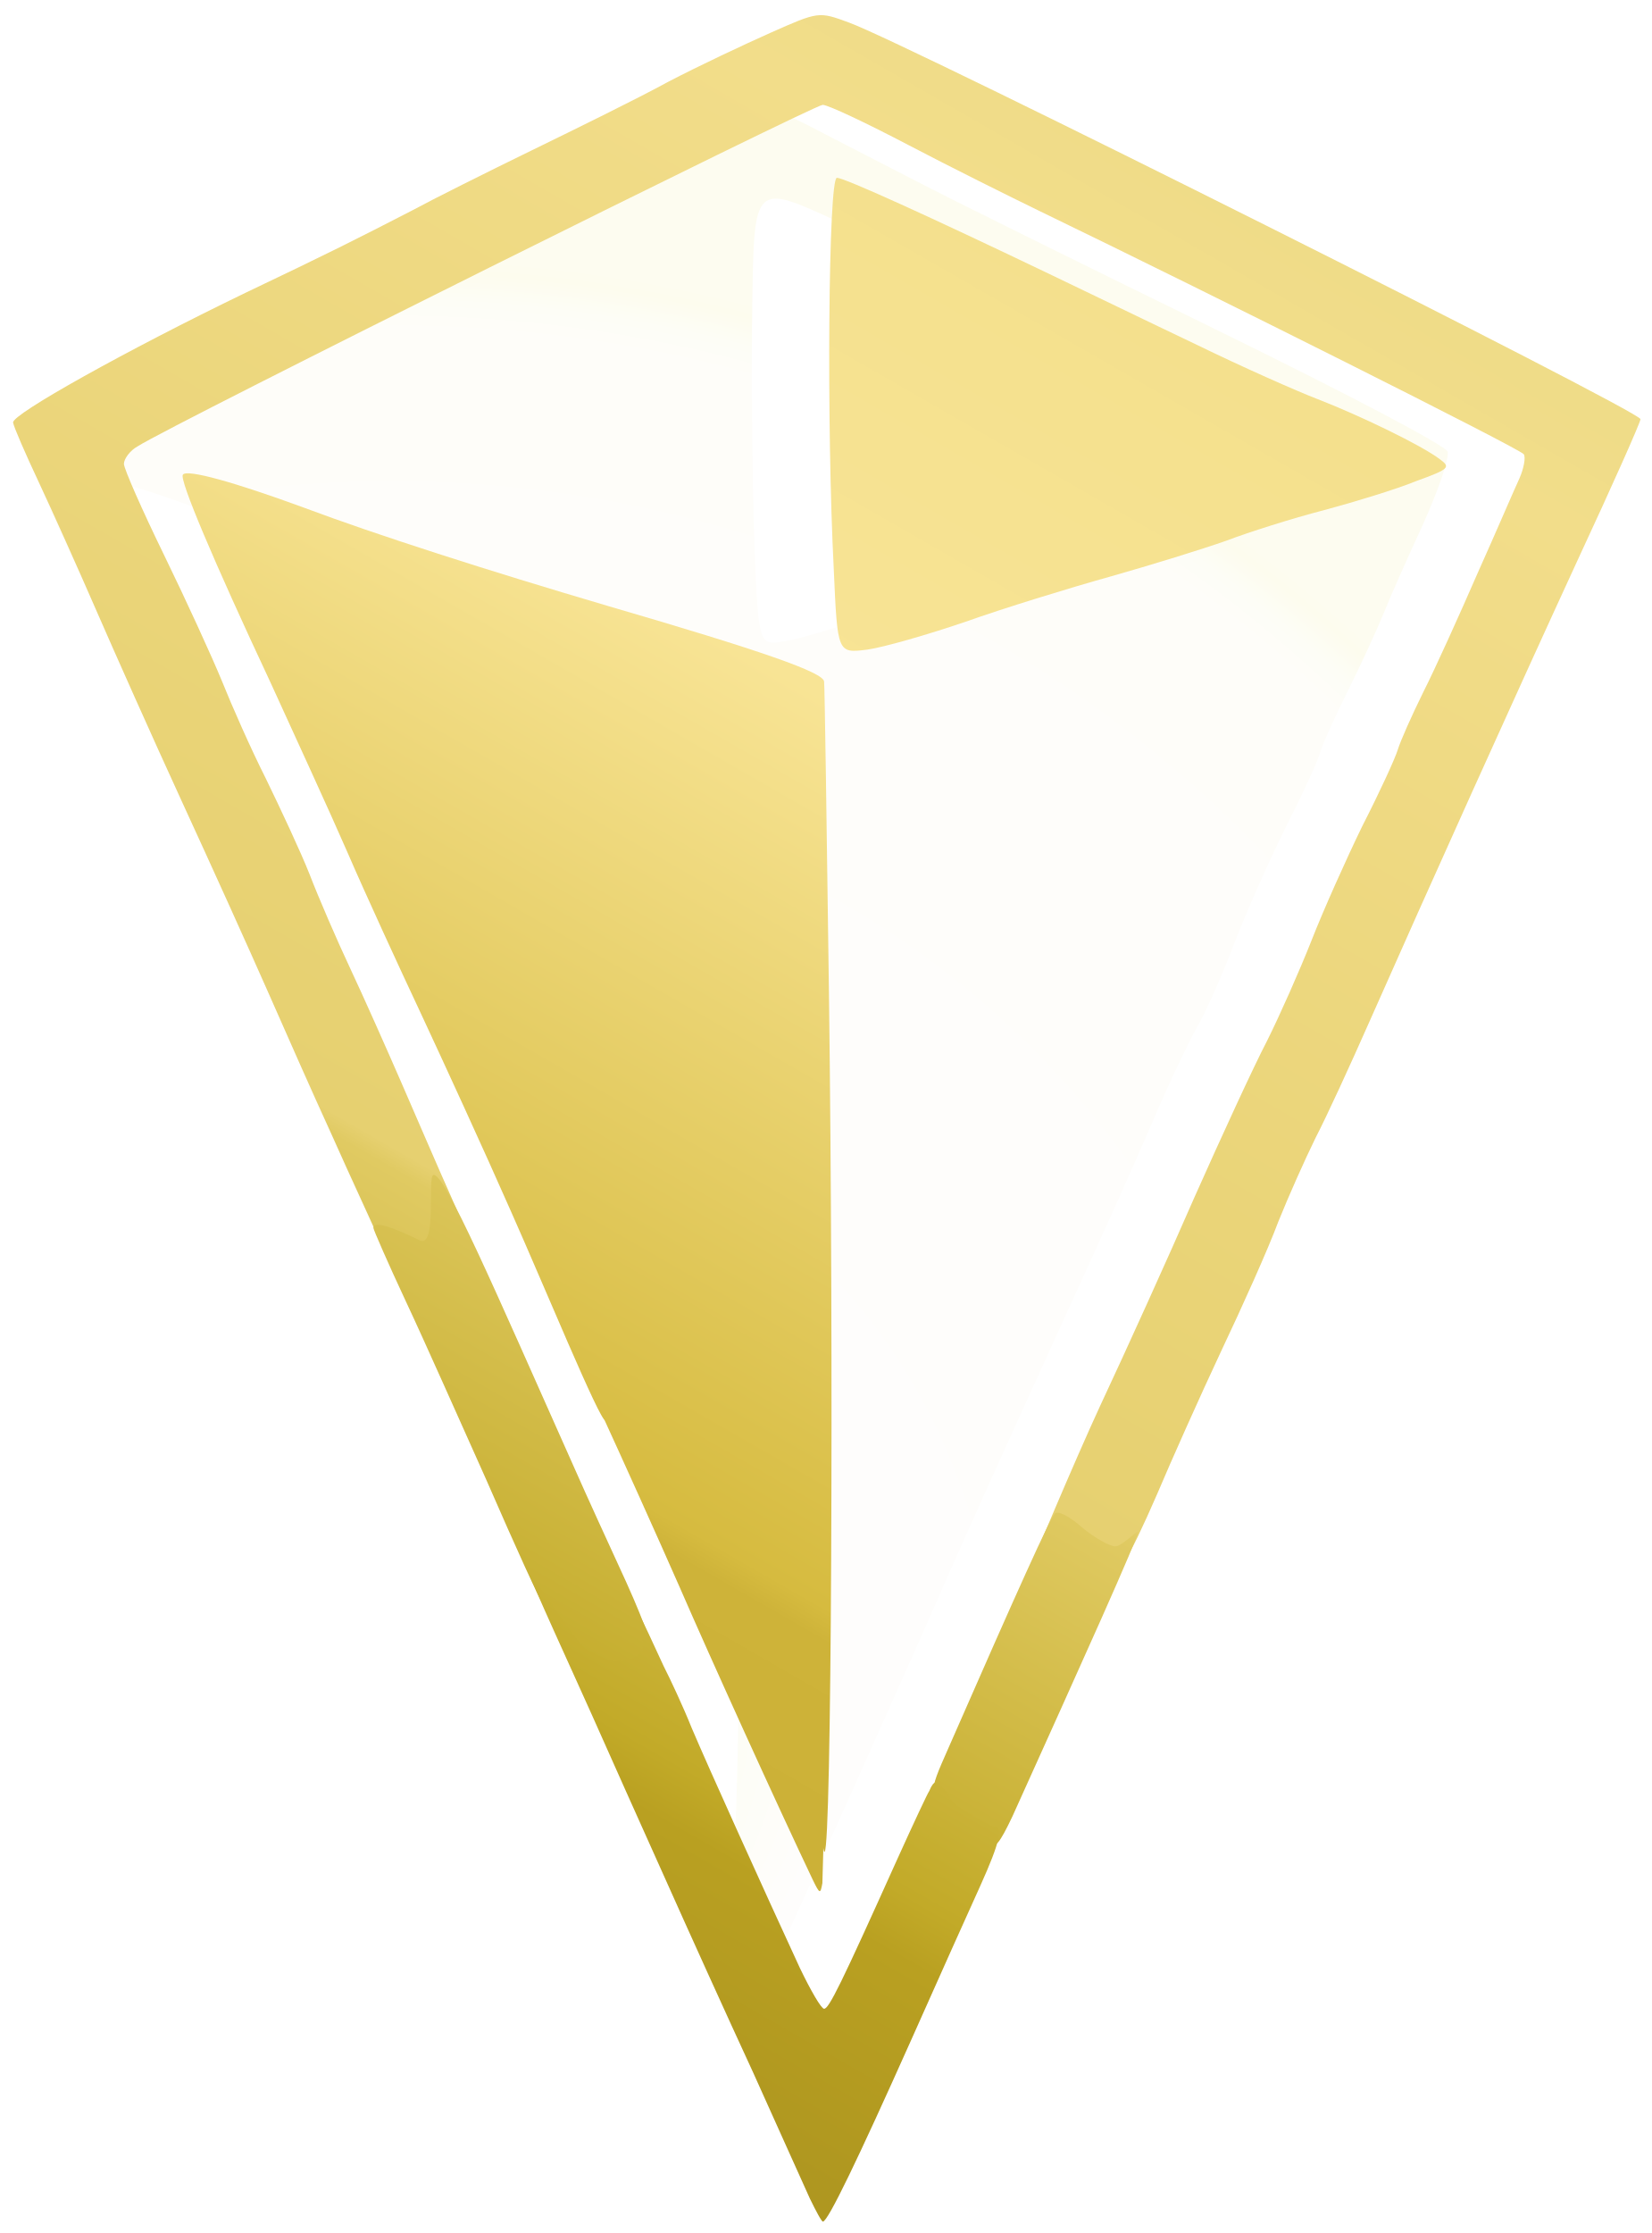
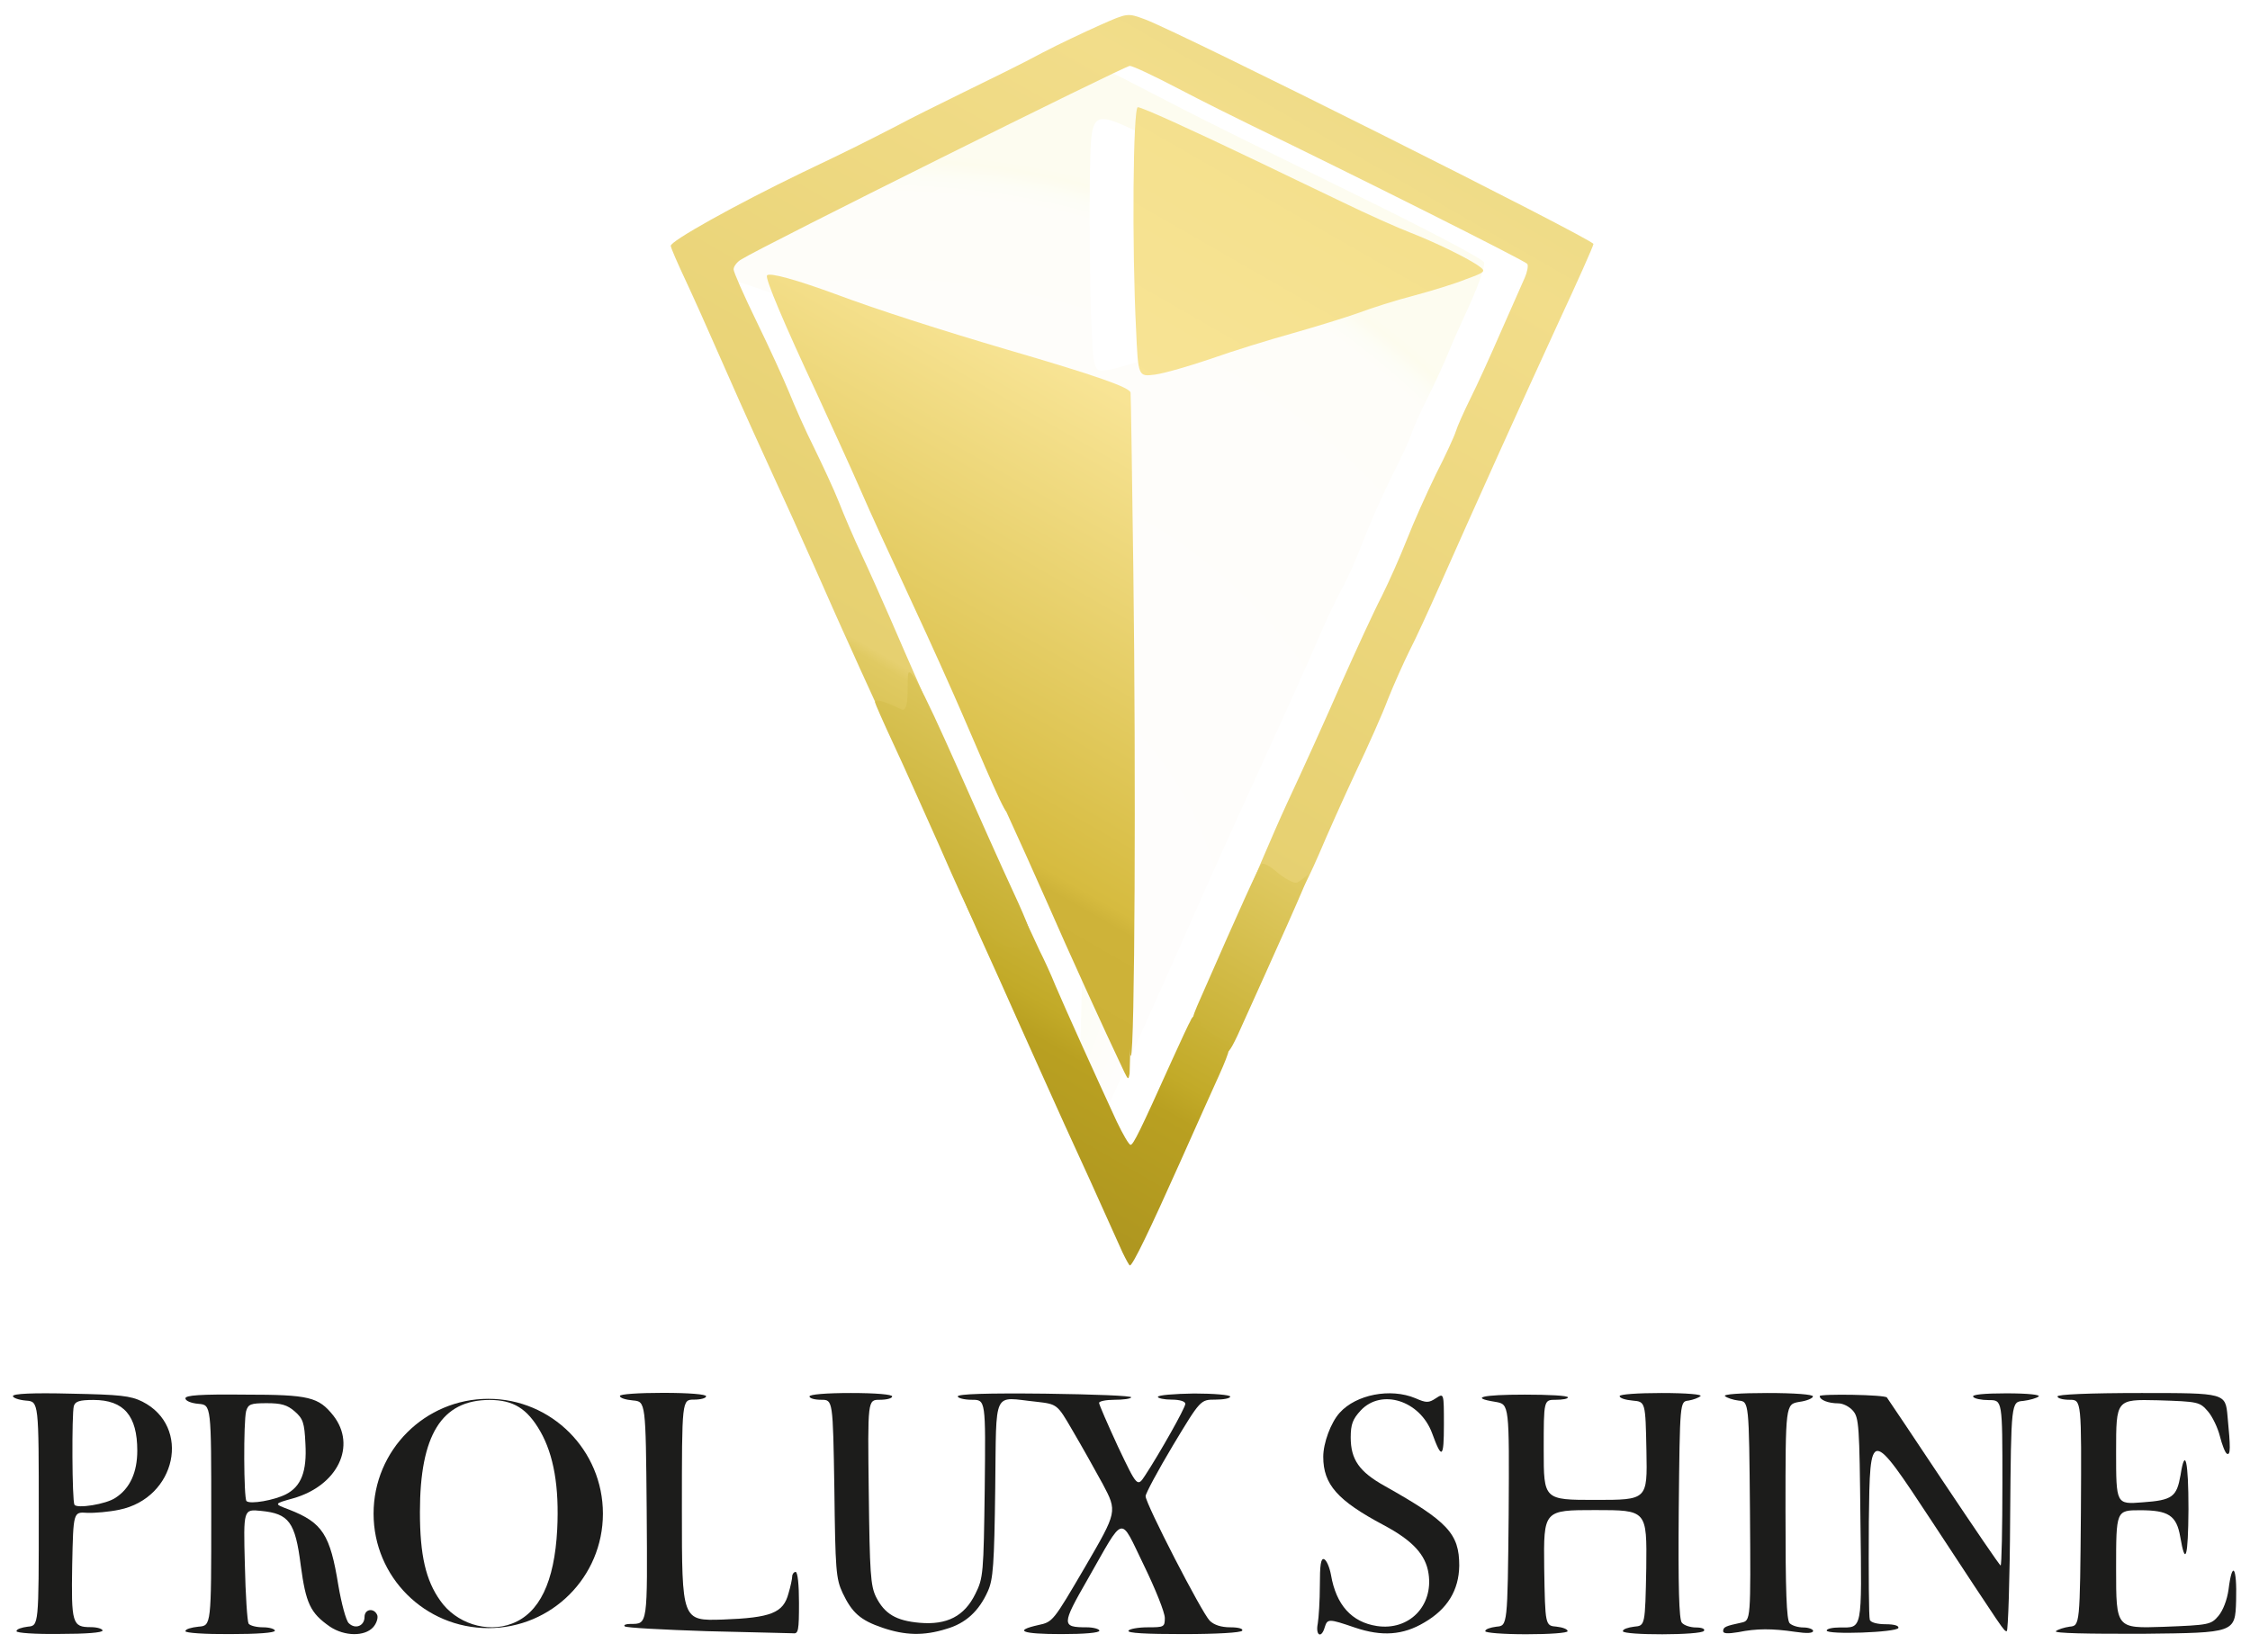
- <svg xmlns="http://www.w3.org/2000/svg" version="1.0" id="Layer_1" viewBox="406.9 29.4 579.9 783.7" xml:space="preserve">
+ <svg xmlns="http://www.w3.org/2000/svg" version="1.0" id="Layer_1" viewBox="-3.8 25.4 1393.1 1022.9" xml:space="preserve">
  <style type="text/css">
	.st0{fill:#FDFCF7;}
	.st1{fill:url(#SVGID_1_);}
	.st2{fill:url(#SVGID_00000072260000359841316440000000086335074002552501_);}
	.st3{fill:url(#SVGID_00000177464621674592823920000013019901056619517848_);}
	.st4{fill:url(#SVGID_00000176750437426105328110000017052752061297467815_);}
	.st5{fill:url(#SVGID_00000059286127925121226550000010734834657263999618_);}
	.st6{fill:url(#SVGID_00000121981984631105539330000004903329516952889766_);}
	.st7{fill:url(#SVGID_00000096030669529274879800000010459660984157003661_);}
	.st8{fill:url(#SVGID_00000042723313704451974960000001973108109769107073_);}
	.st9{fill:#1C1C1B;}
</style>
  <g>
    <radialGradient id="SVGID_1_" cx="208.922" cy="813.67" r="180.92" gradientTransform="matrix(2.8346 0 0 -2.8346 -47.7008 2928.598)" gradientUnits="userSpaceOnUse">
      <stop offset="0.12" style="stop-color:#FDFCE6" />
      <stop offset="0.22" style="stop-color:#FCFAE7" />
      <stop offset="0.23" style="stop-color:#FDFDF5" />
      <stop offset="0.31" style="stop-color:#FEFDFC" />
      <stop offset="0.93" style="stop-color:#FEFDF9" />
      <stop offset="0.95" style="stop-color:#FDFDF6" />
      <stop offset="0.97" style="stop-color:#FDFCEE" />
      <stop offset="0.98" style="stop-color:#FDFCF0" />
      <stop offset="1" style="stop-color:#FDFCF0" />
    </radialGradient>
    <path class="st1" d="M656,721.9c-12.6-26.9-34.6-75.8-34.6-76.4s-8.3-19-18.4-41c-10-22-21.6-47.4-25.4-56.1   c-3.8-8.8-14.7-32.9-24.1-53.4c-9.4-20.5-21.3-47-26.7-58.7c-5.3-11.7-11.7-26-14.1-32c-2.1-5.8-8.3-19.9-13.7-31   S487,346.4,483.8,338c-3.2-8.1-10.2-23.3-15.4-33.7c-5.1-10.2-12-25.6-15.4-34.2c-3.4-8.3-12.6-28.4-20.3-44.2   c-7.7-15.8-14.1-31.2-14.1-34.2c0-3.2,1.9-6.6,4.9-8.3c15.6-10,238-119.8,242.3-119.8c3,0,14.1,4.5,24.8,9.8   c10.7,5.6,28.2,14.5,38.6,19.9c10.7,5.6,56.4,28.2,101.8,50.4c51.9,25.4,83.3,42.1,84.1,44.2c0.6,2.3-3,12.8-8.5,25.2   c-5.3,11.5-11.7,25.8-13.9,31.4c-2.3,5.6-7.9,17.9-12.6,27.3c-4.7,9.4-9.2,19.4-10,22.4c-0.9,3-6.4,14.9-12.4,26.7   c-5.8,11.7-13.9,30.1-17.9,40.6c-4.1,10.7-10,24.1-13.5,29.9c-3.2,6-9.8,19.9-14.5,31c-4.7,11.1-17.9,40.6-29.2,65.1   c-11.3,24.8-29.7,65.1-40.6,89.7c-20.7,47.2-53.6,120.2-64.9,144.7c-4.7,9.8-7.9,14.3-10.5,14.3C663.9,736.2,660.7,731.7,656,721.9   L656,721.9z M666.7,581c0.2-51.4,0-140-0.9-197s-1.7-106.1-1.7-109.1c0-7.7-6.8-10.5-75.8-30.7c-42.7-12.6-81.1-25-108.9-35.2   c-20.9-7.9-35.2-12-35.2-10c0,2.1,13.2,32.2,29.9,67.7c9.6,20.5,22.2,48.5,28.2,61.9c6,13.5,17.1,38,24.8,54.4   c15.2,32.4,52.5,115.1,86.7,192.1c43.1,96.9,48.9,108.7,50.6,104C665.4,676.4,666.3,632.4,666.7,581L666.7,581z M715.2,244.7   c13.2-4.7,33.1-10.9,43.8-13.7c10.7-3,32.4-9.4,48.2-14.7c15.8-5.1,38.6-12.4,50.8-16c12.4-3.6,21.3-7.5,20.7-8.8   c-1.9-2.8-24.8-14.3-41-20.3c-12-4.5-41.8-18.4-89.2-41.6c-9.4-4.5-30.5-14.5-47-22.2c-29.9-13.9-29.9-13.9-30.5,28.4   c-0.4,23.1,0,59.6,0.6,81.1c1.5,39.1,1.5,39.1,10.5,37.6C686.8,253.9,701.7,249.4,715.2,244.7z" />
  </g>
  <g>
    <linearGradient id="SVGID_00000021832643268624641600000004012229103790398896_" gradientUnits="userSpaceOnUse" x1="195.979" y1="832.167" x2="287.846" y2="992.145" gradientTransform="matrix(2.8346 0 0 -2.8346 -47.7008 2928.598)">
      <stop offset="0" style="stop-color:#CCB137" />
      <stop offset="0.12" style="stop-color:#CEB339" />
      <stop offset="0.14" style="stop-color:#D6BB3F" />
      <stop offset="0.67" style="stop-color:#F8E495" />
      <stop offset="1" style="stop-color:#F4E08D" />
    </linearGradient>
    <path style="fill:url(#SVGID_00000021832643268624641600000004012229103790398896_);" d="M693.4,593c-0.6-48.5-1.9-89.7-2.8-91.8   c-0.6-1.9-4.5-4.7-8.1-6.2c-3.8-1.5-8.3-3.8-10.2-5.6c-1.7-1.5-7.7-4.1-13.2-5.8c-8.8-2.6-10.7-2.6-17.9,0.9   c-4.5,1.9-13.5,4.7-19.9,6c-6.4,1.1-0.4,37-1.9,37.4c-1.9,0.4-21.6-47.5-33.1-73.3c-9.6-21.8-23.9-52.9-31.6-69.4   c-7.7-16.4-19.4-41.8-25.8-56.6c-6.4-14.7-18.8-41.6-27.1-59.8c-20.1-42.9-32-71.1-30.7-72.8c1.3-2.1,18.6,2.8,42.3,11.5   c25.6,9.6,64.9,22.2,107,34.6c54.2,15.8,75.6,23.3,75.8,26.5c0.2,0.6,0.9,49.7,1.7,109.1c1.7,129.8,0.9,299.3-1.5,301.6   C695.1,680.6,693.8,641.5,693.4,593L693.4,593z" />
    <linearGradient id="SVGID_00000152261062763622292340000016212470713755007381_" gradientUnits="userSpaceOnUse" x1="172.187" y1="798.064" x2="293.625" y2="1009.107" gradientTransform="matrix(2.8346 0 0 -2.8346 -47.7008 2928.598)">
      <stop offset="0" style="stop-color:#AF9720" />
      <stop offset="0.12" style="stop-color:#B9A021" />
      <stop offset="0.15" style="stop-color:#C2AA28" />
      <stop offset="0.36" style="stop-color:#E0CA62" />
      <stop offset="0.37" style="stop-color:#E6D070" />
      <stop offset="0.94" style="stop-color:#F2DD8A" />
      <stop offset="1" style="stop-color:#EFDC88" />
    </linearGradient>
    <path style="fill:url(#SVGID_00000152261062763622292340000016212470713755007381_);" d="M795.4,574c-6-1.7-27.8,11.5-27.8,8.3   c0-0.9,16.7-40.5,25.6-59.7c9-19.2,23.9-52.1,33.1-73.2c9.4-21.1,20.7-45.7,25.4-54.7c4.5-9,11.5-24.8,15.6-35.2   c4.1-10.5,12.2-28.6,17.9-40.3c6-11.7,11.5-23.7,12.4-26.7c0.9-3,4.9-12,9-20.3c4.1-8.1,12.6-26.9,19-41.6   c6.6-14.7,13-29.7,14.7-33.3c1.5-3.4,2.3-7.5,1.5-8.5c-1.3-1.9-109.5-56.1-170.1-85.4c-10.5-5.1-31.2-15.4-45.9-23.1   c-14.7-7.7-28.2-14.1-30.1-14.1c-3,0-228.8,112.3-240.4,119.8c-2.8,1.5-4.9,4.5-4.9,6.2c0,1.7,6.4,16.2,14.1,32   c7.7,15.8,16.9,35.9,20.3,44.2c3.4,8.5,10.2,23.9,15.4,34.2c5.1,10.5,12.2,25.6,15.4,33.7c3.2,8.3,9.6,23.1,14.3,33.1   c4.7,10,12.6,27.8,17.7,39.5c5.1,11.7,13,30.1,17.7,40.6c4.7,10.7,8.1,19.9,7.5,20.9c-3,4.9-27,9.6-29.1,2.4   c-0.6-2.1-14.7-32.3-20.6-45.7c-6.2-13.5-16.2-36.1-22.4-50.2S481,333,470.7,310.6c-10.2-22.2-23.7-52.5-30.1-67.2   c-6.4-14.7-15.4-34.8-20.1-44.8c-4.7-10-8.8-19.4-9-20.9c-0.6-2.8,39.9-25.4,81.5-45.5c29.2-13.9,39.3-19,58.7-29   c7-3.8,25.8-13.2,41.6-20.9s37.6-18.4,48-24.1c10.7-5.6,26.9-13.2,36.1-17.3c16.9-7.5,16.9-7.5,27.5-3.6   c20.3,7.3,277.9,136.4,277.9,139.2c0,1.1-9.8,23.1-21.8,48.9c-22.8,49.5-52.7,115.9-73.2,162.2c-6.8,15.4-15.2,33.7-19,41   c-3.6,7.3-9.6,20.7-13.2,29.7c-3.4,9.2-12.6,29.7-20.1,45.5c-7.5,16-17.5,38.4-22.4,50c-4.9,11.3-9.6,21.1-10.5,21.6   C802.2,575.5,798.8,575.1,795.4,574L795.4,574z" />
    <linearGradient id="SVGID_00000042714456875572440150000016255511722506972820_" gradientUnits="userSpaceOnUse" x1="210.411" y1="823.88" x2="302.278" y2="983.857" gradientTransform="matrix(2.8346 0 0 -2.8346 -47.7008 2928.598)">
      <stop offset="0" style="stop-color:#CCB137" />
      <stop offset="0.12" style="stop-color:#CEB339" />
      <stop offset="0.14" style="stop-color:#D6BB3F" />
      <stop offset="0.67" style="stop-color:#F8E495" />
      <stop offset="1" style="stop-color:#F4E08D" />
    </linearGradient>
    <path style="fill:url(#SVGID_00000042714456875572440150000016255511722506972820_);" d="M699.6,229.3   c-2.6-50.6-1.9-137.5,1.1-137.5c2.6,0,32.7,13.7,73.2,33.1c13,6.2,36.7,17.7,52.9,25.4c16.2,7.9,35.4,16.4,42.7,19.2   c14.5,5.6,36.5,16.2,42.9,21.1c3.8,2.8,3.4,3.4-8.5,7.7c-6.8,2.8-21.6,7.3-32.4,10.2c-10.9,2.8-26.3,7.7-34.2,10.7   c-7.9,2.8-26.3,8.5-40.8,12.6c-14.7,4.1-37.4,11.1-50.6,15.8c-13.2,4.5-28.8,9-34.6,9.8C700.9,258.7,700.9,258.7,699.6,229.3   L699.6,229.3z" />
  </g>
  <g>
    <linearGradient id="SVGID_00000108279012768970991410000003325413055293422744_" gradientUnits="userSpaceOnUse" x1="237.155" y1="808.521" x2="329.023" y2="968.499" gradientTransform="matrix(2.8346 0 0 -2.8346 -47.7008 2928.598)">
      <stop offset="0" style="stop-color:#CCB137" />
      <stop offset="0.12" style="stop-color:#CEB339" />
      <stop offset="0.14" style="stop-color:#D6BB3F" />
      <stop offset="0.67" style="stop-color:#F8E495" />
      <stop offset="1" style="stop-color:#F4E08D" />
    </linearGradient>
    <path style="fill:url(#SVGID_00000108279012768970991410000003325413055293422744_);" d="M692.3,689.3   c-12.6-26.5-35.7-77.3-47-103.3c-7.7-17.5-20.1-45-27.5-61.1c-7.5-16-13.7-30.1-13.7-31.4c0-2.1,15.8-6.8,22.6-6.8   c2.1,0,7.9-1.9,12.8-4.5c8.8-4.1,9.6-4.1,20.9-0.9c6.6,1.9,12.4,4.5,13.2,5.6c0.6,1.1,4.9,3.6,9.4,5.3c4.5,1.9,9,4.9,9.6,6.8   c1.7,3.8,4.9,139.9,3,191.3C694.9,694.2,694.7,694.2,692.3,689.3L692.3,689.3z" />
    <linearGradient id="SVGID_00000100347240542153133020000004558923683833560726_" gradientUnits="userSpaceOnUse" x1="252.413" y1="754.063" x2="379.163" y2="974.337" gradientTransform="matrix(2.8346 0 0 -2.8346 -47.7008 2928.598)">
      <stop offset="0" style="stop-color:#AF9720" />
      <stop offset="0.12" style="stop-color:#B9A021" />
      <stop offset="0.15" style="stop-color:#C2AA28" />
      <stop offset="0.36" style="stop-color:#E0CA62" />
      <stop offset="0.37" style="stop-color:#E6D070" />
      <stop offset="0.94" style="stop-color:#F2DD8A" />
      <stop offset="1" style="stop-color:#EFDC88" />
    </linearGradient>
    <path style="fill:url(#SVGID_00000100347240542153133020000004558923683833560726_);" d="M755.7,674.6c0-1.1-0.9-2.1-1.9-2.1   c-1.3,0-6.4-3-11.7-6.4c-9.6-6.6-9.6-6.6-2.3-23.1c24.8-56.6,35.7-80.7,37.4-82.4c1.1-1.1,5.1,0.9,9.6,4.9   c4.3,3.6,9.6,6.6,11.7,6.6c2.3,0,7.9-6,7.9-5.1c0,2.3-19.7,45.9-44,99.7C757.8,676.5,755.7,678.9,755.7,674.6L755.7,674.6z" />
    <linearGradient id="SVGID_00000114034611272709121740000000234972840162867634_" gradientUnits="userSpaceOnUse" x1="189.672" y1="785.287" x2="329.374" y2="1028.069" gradientTransform="matrix(2.8346 0 0 -2.8346 -47.7008 2928.598)">
      <stop offset="0" style="stop-color:#AF9720" />
      <stop offset="0.12" style="stop-color:#B9A021" />
      <stop offset="0.15" style="stop-color:#C2AA28" />
      <stop offset="0.36" style="stop-color:#E0CA62" />
      <stop offset="0.37" style="stop-color:#E6D070" />
      <stop offset="0.94" style="stop-color:#F2DD8A" />
      <stop offset="1" style="stop-color:#EFDC88" />
    </linearGradient>
    <path style="fill:url(#SVGID_00000114034611272709121740000000234972840162867634_);" d="M611.2,610.8   c-7.9-4.9-11.3-11.1-33.7-62.3c-9.2-20.5-21.6-48.5-28-62.1c-6.4-13.7-11.5-25.4-11.5-26c0-2.3,4.7-1.3,16.2,4.3   c6.2,3,2.7-22.2,4.8-22.9c3.8-1.3,21.2,39.3,49,101.6c4.7,10.7,13.2,29.2,18.8,41.4c7.5,16.7,9.4,23.1,7.9,25.6   C631.5,615.5,619.1,615.7,611.2,610.8L611.2,610.8z" />
  </g>
  <g>
    <linearGradient id="SVGID_00000063593565894513305410000008692476817627927191_" gradientUnits="userSpaceOnUse" x1="233.315" y1="768.722" x2="354.889" y2="980" gradientTransform="matrix(2.8346 0 0 -2.8346 -47.7008 2928.598)">
      <stop offset="0" style="stop-color:#AF9720" />
      <stop offset="0.12" style="stop-color:#B9A021" />
      <stop offset="0.15" style="stop-color:#C2AA28" />
      <stop offset="0.36" style="stop-color:#E0CA62" />
      <stop offset="0.37" style="stop-color:#E6D070" />
      <stop offset="0.94" style="stop-color:#F2DD8A" />
      <stop offset="1" style="stop-color:#EFDC88" />
    </linearGradient>
    <path style="fill:url(#SVGID_00000063593565894513305410000008692476817627927191_);" d="M691.2,801c-1.9-4.3-10.9-24.1-19.9-44.2   c-9.2-19.9-23.1-50.6-31-68.3c-7.9-17.5-19.4-43.3-25.6-57.2c-6.2-13.9-22.2-48.6-21.8-49.3c0.6-0.6,16.1,23.9,19.9,26.2   c8.8,5.3,14.1,5.6,19.2,1.1c3.4-3.2-10.1-34.3,7.9,4.9c2.3,4.5,6.8,14.1,9.8,21.6c5.8,13.7,25.8,57.9,38,84.3   c3.8,7.9,7.5,14.3,8.5,14.3c1.7,0,5.8-8.3,25.6-52.3c5.8-12.8,10.9-23.7,11.3-24.1c3.4-8.3,5.3,2.1,10.7,5.8   c5.3,3.6,10.7,6.6,12,6.6c3.4,0,2.1,5.6-4.7,20.7c-3.6,7.9-14.5,32.2-24.3,54.2c-19,42.5-29.2,63.6-31,63.8   C695.3,809.1,693.4,805.5,691.2,801L691.2,801z" />
  </g>
  <g>
- </g>
+     <path class="st9" d="M6.4,1035.6c0-1.3,3.2-2.3,7-2.8c6.8-0.6,6.8-0.6,6.8-70c0-69.4,0-69.4-7.9-70c-4.5-0.4-8.1-1.7-8.1-2.8   c0-1.5,12.4-2.1,35.9-1.5c30.5,0.6,36.9,1.3,44.2,4.9c30.5,15.4,21.1,59.8-14.3,67c-6.2,1.3-15.2,2.1-19.9,1.9   c-8.5-0.6-8.5-0.6-9.2,32.2c-0.6,36.3,0,38.6,11.5,38.6c4.1,0,7.3,1.1,7.3,2.1c0,1.3-10.2,2.1-26.7,2.1   C17.9,1037.5,6.4,1036.7,6.4,1035.6L6.4,1035.6z M67.7,953c9-5.8,13.5-15.8,13.5-29.2c0-21.6-8.3-31.4-27.1-31.4   c-8.8,0-11.3,0.9-12.2,3.8c-1.3,4.9-1.1,58.7,0.4,61.1C43.8,959.8,61.9,957,67.7,953L67.7,953z" />
+     <path class="st9" d="M111,1035.6c0-1.3,3.6-2.3,8.1-2.8c7.9-0.6,7.9-0.6,7.9-69s0-68.3-7.9-69c-4.7-0.4-8.1-1.9-8.1-3.4   c0-1.9,9-2.6,36.9-2.3c39.9,0,45.5,1.5,54.7,13c14.5,18.6,2.8,43.3-24.8,51.2c-12.2,3.4-12.2,3.4-2.6,7c20.7,8.1,25.4,15.4,30.5,47   c1.9,11.1,4.7,21.6,6.4,23.3c4.1,4.1,9.8,1.7,9.8-3.8c0-5.1,6-5.8,7.9-1.1c0.6,1.9-0.6,5.3-2.6,7.5c-5.3,5.8-17.7,5.6-26.7-0.4   c-12.2-8.5-14.9-14.3-18.1-38c-3.4-26.9-7.3-32-24.6-33.7c-10.9-1.1-10.9-1.1-10,33.1c0.4,18.8,1.5,35.2,2.3,36.7   c0.9,1.3,4.9,2.3,9,2.3s7.3,1.1,7.3,2.1c0,1.3-10.7,2.1-27.8,2.1C123,1037.5,111,1036.7,111,1035.6L111,1035.6z M173.3,950.8   c9.4-4.9,13-14.1,12-31.4c-0.6-13-1.5-15.4-6.6-19.9c-4.7-4.1-8.5-5.1-17.3-5.1c-10,0-11.5,0.6-12.8,4.9   c-1.7,6.6-1.5,53.8,0.2,55.7C150.9,957.2,166.1,954.5,173.3,950.8L173.3,950.8z" />
+     <path class="st9" d="M369.5,962.8c0,39.3-31.8,70.9-70.9,70.9c-39.3,0-71.1-31.6-71.1-70.9s31.8-71.1,71.1-71.1   C337.7,891.7,369.5,923.5,369.5,962.8z M313.2,1030.9c16.9-6.4,26.3-25.6,28-58.3c1.3-26.3-2.1-46.1-10.5-60.8   c-8.1-14.1-16.7-19.4-31.4-19.4c-29.7,0-43.1,21.8-43.1,69.4c0,26.7,3.6,42.3,12.6,54.9C278.6,1030.7,297.6,1036.9,313.2,1030.9   L313.2,1030.9z" />
+     <path class="st9" d="M434,1035.6c-27.1-0.9-50.2-2.1-51-3c-0.9-0.9,0.9-1.5,3.6-1.5c10.7,0,10.5,1.1,10-70.7   c-0.6-67-0.6-67-8.5-67.7c-4.5-0.4-8.1-1.5-8.1-2.8c0-1.1,11.5-1.9,26.7-1.9c16.4,0,26.7,0.9,26.7,2.1s-3.4,2.1-7.5,2.1   c-7.5,0-7.5,0-7.5,68.5s0,68.5,25.2,67.7c30.1-1.1,37.6-4.1,40.8-16.2c1.3-4.3,2.3-9.2,2.3-10.5c0-1.5,1.1-2.8,2.1-2.8   c1.3,0,2.1,7.9,2.1,19.2c0,17.1-0.4,19.2-3.6,18.8C485.2,1036.9,461.3,1036.2,434,1035.6L434,1035.6z" />
+     <path class="st9" d="M542.7,1033.5c-13.9-4.7-19-9.4-24.8-21.6c-4.1-8.8-4.5-14.1-5.1-64.5c-0.9-55.1-0.9-55.1-8.1-55.1   c-4.1,0-7.3-0.9-7.3-2.1s10-2.1,25.6-2.1c15.6,0,25.6,0.9,25.6,2.1s-3.4,2.1-7.7,2.1c-7.5,0-7.5,0-6.8,57.2   c0.6,50.2,1.1,57.9,4.5,64.9c5.3,10.5,12.4,14.7,26.9,16c17.1,1.5,27.8-4.1,34.6-17.9c4.9-9.8,5.1-12.6,5.8-65.1   c0.6-55.1,0.6-55.1-7.9-55.1c-4.9,0-8.8-1.1-8.8-2.1c0-1.5,18.1-2.1,54.2-1.7c29.9,0.4,53.8,1.3,53.2,2.3   c-0.4,0.9-5.1,1.5-10.5,1.5c-5.1,0-9.4,0.9-9.4,1.9c0,1.1,5.3,13.2,11.7,27.1c12,25.2,12,25.2,16.9,17.7   c8.3-12.6,24.8-41.6,24.8-44.2c0-1.5-3.4-2.6-8.5-2.6c-4.7,0-8.5-0.9-8.5-1.7c0-1.1,10-1.9,22.4-2.1c12.4,0,22.4,0.9,22.4,1.9   c0,1.1-4.1,1.9-9.2,1.9c-9.2,0-9.2,0-26.3,28.4c-9.2,15.4-16.9,29.7-16.9,31.4c0,4.7,34.8,72.2,39.7,77.1c2.6,2.6,7,4.1,12.8,4.1   c5.1,0,8.1,0.9,7.3,2.1s-15.4,2.1-36.5,2.1c-23.1,0-34.8-0.6-33.9-2.1c0.6-1.1,6-2.1,12-2.1c10,0,10.5-0.2,10.5-5.8   c0-3.4-5.8-17.9-13-32.7c-15.2-31.2-11.5-32-34.8,8.8c-16.2,28.2-16.2,29.7-0.6,29.7c4.3,0,7.9,1.1,7.9,2.1c0,1.3-9.2,2.1-23.5,2.1   c-24.6,0-29.9-2.1-14.3-5.6c9-1.9,9.2-2.3,29-36.1c19.9-34.2,19.9-34.2,10.9-51.2c-5.1-9.4-13.5-24.3-18.8-33.3   c-9.4-16.2-9.4-16.2-22.4-17.7c-27.3-2.8-24.6-8.8-25.4,53.6c-0.6,47.4-1.3,56.4-4.5,63.6c-5.6,12.6-13.9,20.1-25.8,23.5   C568.1,1038.6,556.5,1038.2,542.7,1033.5L542.7,1033.5z" />
+     <path class="st9" d="M812.1,1030.9c0.6-3.6,1.3-14.3,1.3-23.7c0-12.6,0.6-16.9,2.6-16.2c1.5,0.6,3.4,4.9,4.3,9.8   c3.2,18.6,12.8,29.2,28.4,31.6c19.9,3,35-12.4,32-32.4c-1.7-11.7-9.8-20.5-27.8-30.1c-28.6-15.2-37.4-25.2-37.4-42.3   c0-8.5,4.7-21.3,10.2-27.3c10.2-11.3,31.4-15.4,46.8-9c6.8,3,8.3,3,12.8,0c4.9-3.2,4.9-3.2,4.9,16.4c0,20.9-1.3,21.8-7.3,5.3   c-7.5-20.3-31.4-27.8-44.2-14.1c-4.9,5.3-6.2,8.5-6.2,16.7c0,13.7,5.3,21.3,21.1,30.1c39.1,22,46.1,29.5,46.1,49.3   c-0.2,15.2-7.3,26.9-21.6,35.2c-13.2,7.9-26.3,8.8-42.9,3.2c-16.4-5.6-17.1-5.6-18.8-0.2C814.4,1040.3,810.6,1038.4,812.1,1030.9   L812.1,1030.9z" />
+     <path class="st9" d="M915.8,1035.6c0-1.3,3.2-2.3,7-2.8c6.8-0.6,6.8-0.6,7.5-69.2c0.4-68.5,0.4-68.5-8.1-70   c-16.4-2.6-8.3-4.5,18.1-4.5c14.7,0,26.7,0.6,26.7,1.7c0,0.9-3.4,1.5-7.5,1.5c-7.5,0-7.5,0-7.5,31c0,31,0,31,32,31   c32.2,0,32.2,0,31.6-30.3c-0.6-30.5-0.6-30.5-8.5-31.2c-4.5-0.4-8.1-1.5-8.1-2.8c0-1.1,11.3-1.9,26-1.9c15.8,0,25.2,0.9,24.1,1.9   c-1.3,1.1-4.5,2.3-7.5,2.8c-5.3,0.6-5.3,0.6-6,67.7c-0.4,47.6,0.2,67.9,1.9,69.8c1.3,1.7,5.3,3,8.8,3c3.6,0,5.8,0.9,4.9,2.1   c-1.7,2.8-50.2,2.8-50.2,0.2c0-1.3,3.2-2.3,7-2.8c6.8-0.6,6.8-0.6,7.5-36.3c0.4-35.9,0.4-35.9-31.6-35.9s-32,0-31.6,35.9   c0.6,35.7,0.6,35.7,7.7,36.3c3.6,0.4,6.8,1.5,6.8,2.8c0,1.1-11.1,1.9-25.6,1.9S915.8,1036.6,915.8,1035.6L915.8,1035.6z" />
+     <path class="st9" d="M1063.1,1035.6c0-2.6,1.5-3.2,11.3-5.3c5.8-1.3,5.8-1.3,5.3-69.2c-0.6-67.7-0.6-67.7-7-68.3   c-3.4-0.4-7.3-1.7-8.5-2.8c-1.1-1.1,9-1.9,26.3-1.9c17.1,0,28.2,0.9,28.2,2.1c0,1.1-3.8,2.8-8.5,3.4c-8.5,1.5-8.5,1.5-8.5,67.9   c0,48.9,0.6,67.2,2.6,69.2c1.5,1.5,5.3,2.6,8.5,2.6c3.2,0,6,1.1,6,2.1c0,1.5-3.8,1.7-11.1,0.6c-14.3-2.1-23.9-2.1-35.2,0.2   C1065.9,1037.3,1063.1,1037.1,1063.1,1035.6L1063.1,1035.6z" />
+     <path class="st9" d="M1127.2,1035.2c0-1.1,3.6-1.9,8.1-1.9c14.1,0,13.7,2.8,12.8-66.6c-0.6-58.5-0.9-63.4-4.7-67.7   c-2.3-2.6-6.2-4.5-9-4.5c-6.2,0-11.5-2.1-11.5-4.5c0-1.5,40.6-0.9,41.6,0.9c0.2,0.2,16,23.7,35,52.3c19,28.4,34.8,51.7,35.4,51.7   c0.6,0,1.1-23.1,1.1-51.2c0-51.2,0-51.2-8.3-51.2c-4.7,0-9.2-0.9-9.8-2.1c-0.9-1.3,6.6-2.1,20.5-2.1c13.7,0,21.1,0.9,20.1,1.9   c-1.3,1.1-5.6,2.3-9.6,2.8c-7.5,0.6-7.5,0.6-8.1,71.7c-0.2,38.9-1.3,70.9-2.1,70.9c-1.9-0.2-0.4,1.9-46.3-67.9   c-38.4-58.3-38.4-58.3-39.1,0c-0.2,32,0,59.3,0.6,60.8c0.4,1.7,4.7,2.8,9.8,2.8c5.3,0,8.3,0.9,7.9,2.3   C1170.5,1036.4,1127.2,1037.9,1127.2,1035.2L1127.2,1035.2z" />
+     <path class="st9" d="M1269.1,1035.6c1.3-1.1,5.1-2.3,8.5-2.8c6.4-0.6,6.4-0.6,7-70.7c0.4-69.8,0.4-69.8-7-69.8   c-4.1,0-7.5-0.9-7.5-2.1s18.8-2.1,52.1-2.1c51.9,0,51.9,0,53.2,14.5c1.9,19.4,1.9,24.3-0.4,23.1c-1.1-0.6-3-5.6-4.3-10.7   c-1.3-5.3-4.7-12.4-7.5-15.6c-5.1-5.8-5.8-6-31-6.8c-25.8-0.6-25.8-0.6-25.8,31.8c0,32.7,0,32.7,16.4,31.4   c18.6-1.3,21.1-3.4,23.5-16.9c2.8-17.9,4.9-8.8,4.9,21.1c-0.2,30.1-1.9,35.9-5.1,17.1c-2.3-13.2-7.3-16.4-24.8-16.4   c-14.9,0-14.9,0-14.9,36.5c0,36.7,0,36.7,29.2,35.7c28.4-1.1,29.5-1.3,34.2-6.8c2.8-3.4,5.3-9.8,6.2-16.2   c2.3-18.6,5.3-14.3,4.7,6.8c-0.6,19.9-0.6,19.9-57.2,20.5C1288.3,1037.3,1267.9,1036.9,1269.1,1035.6L1269.1,1035.6z" />
+   </g>
</svg>
